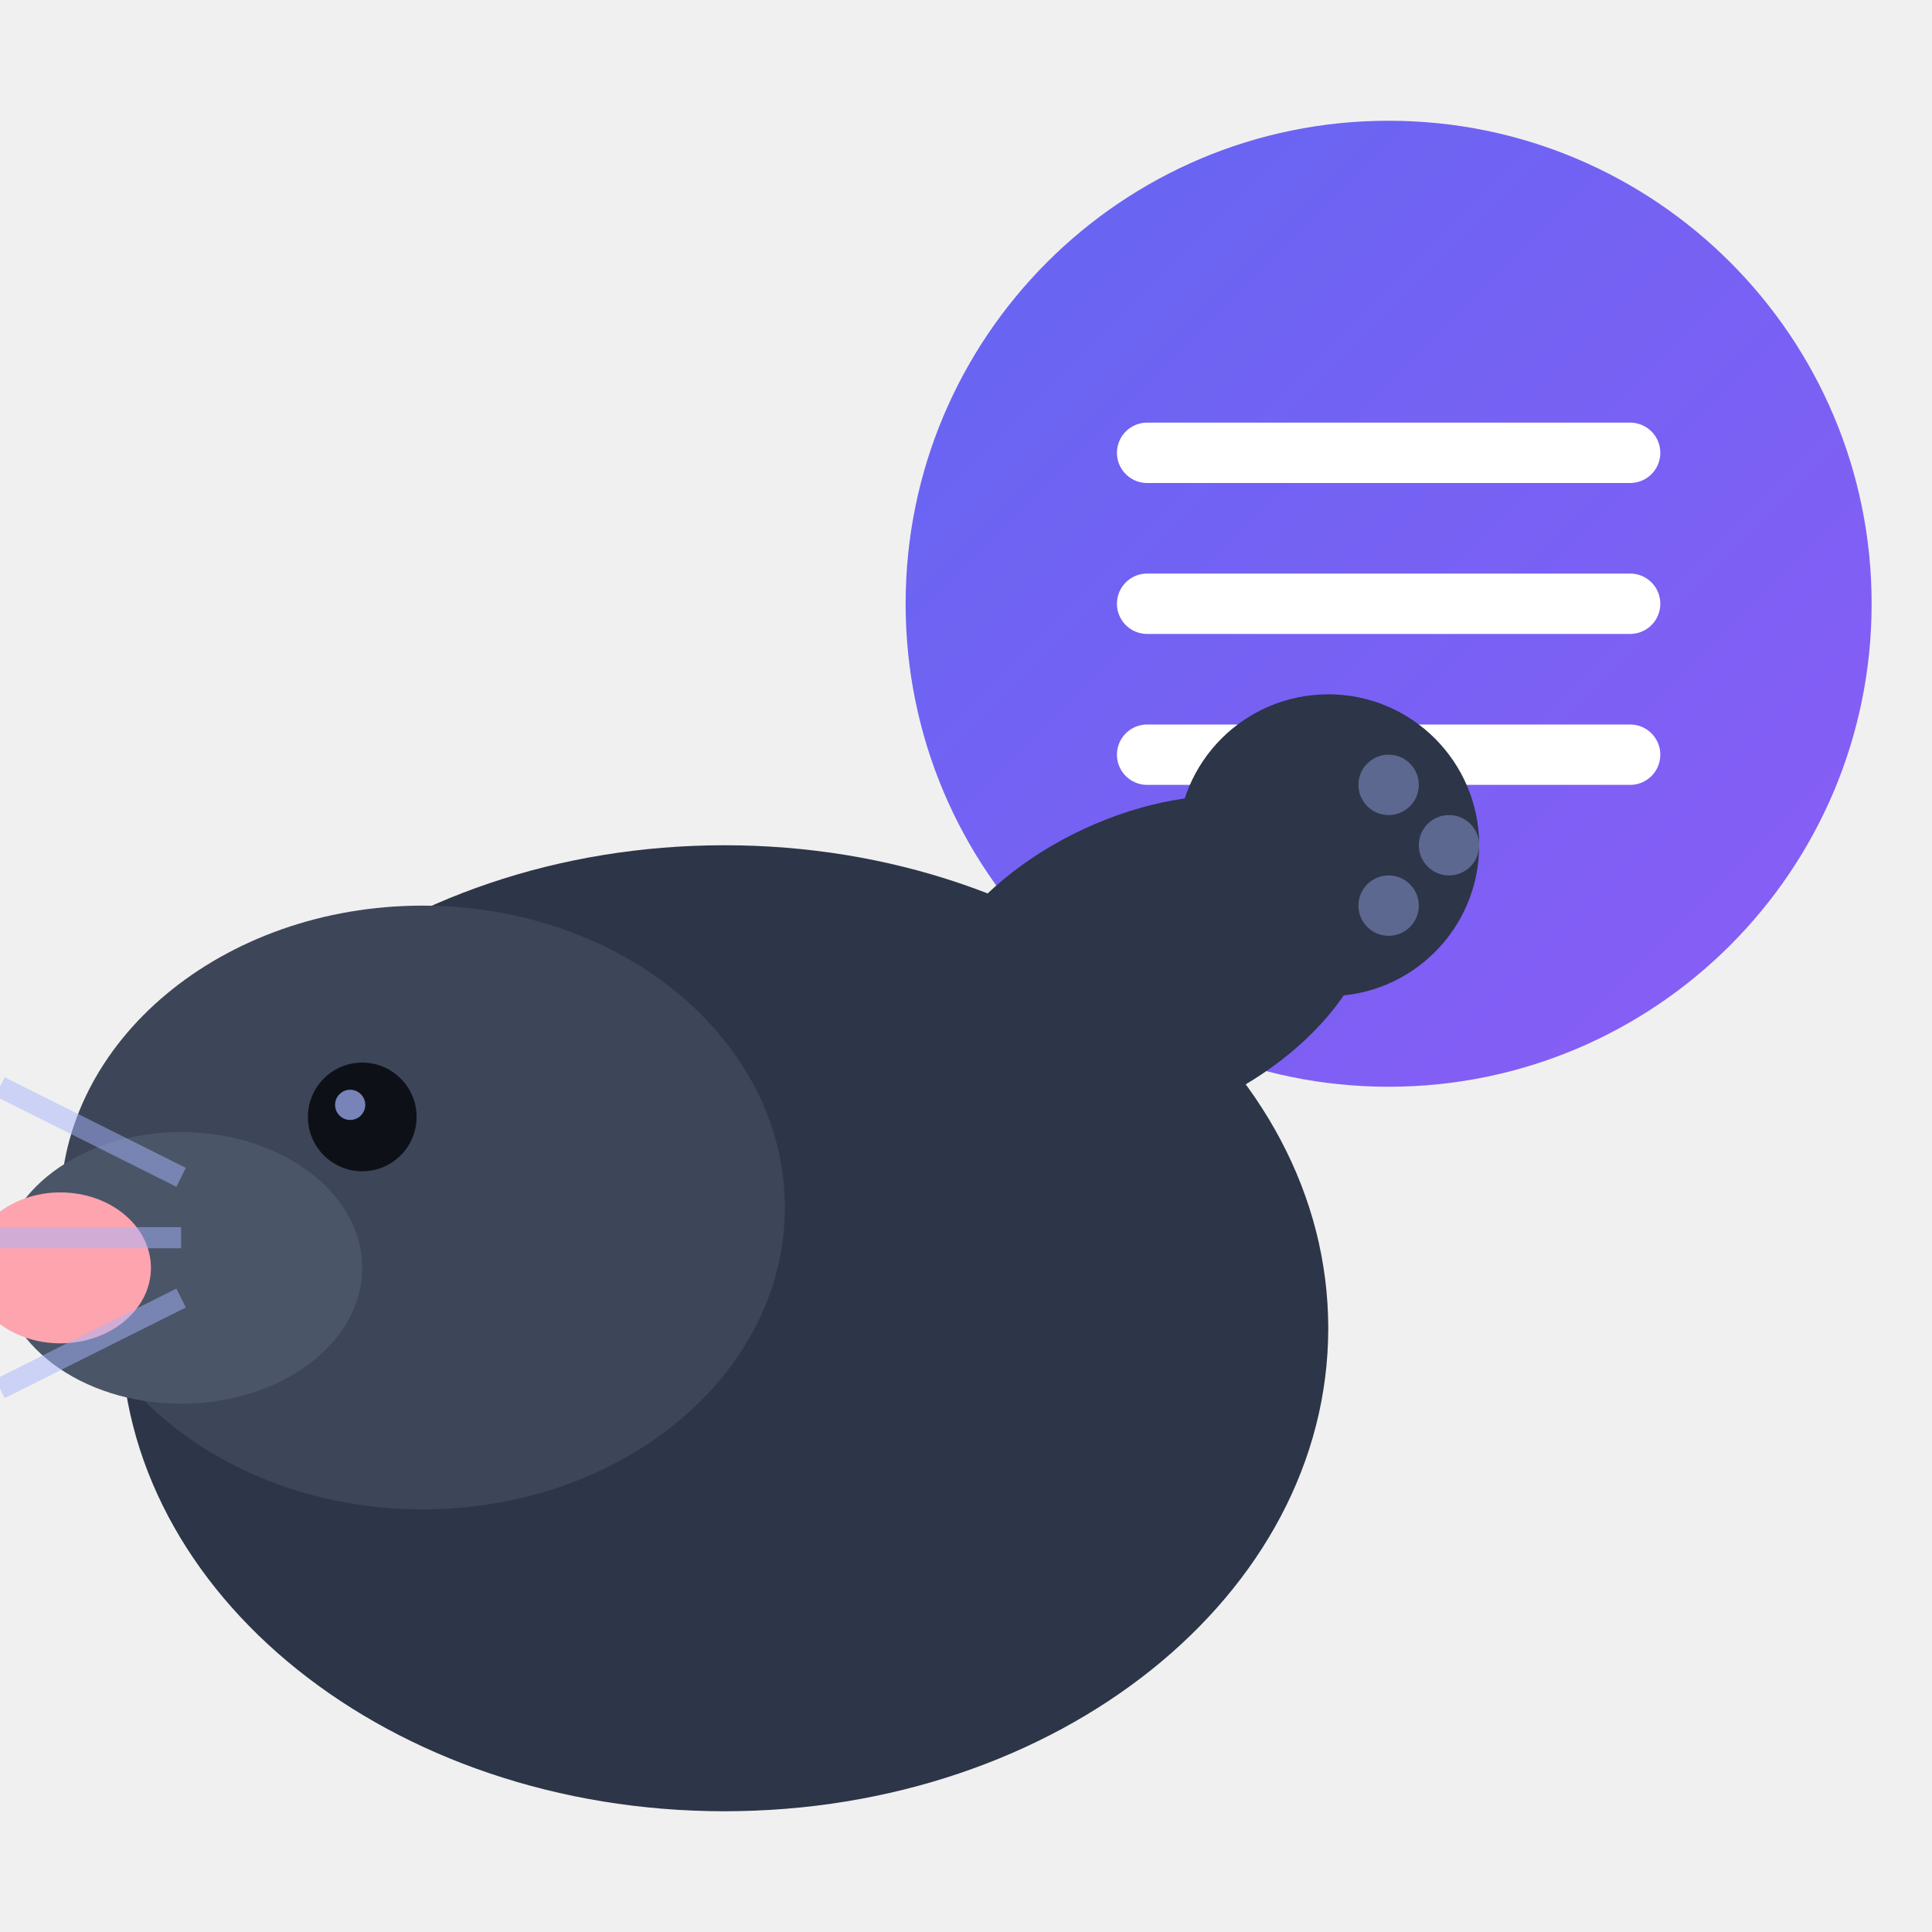
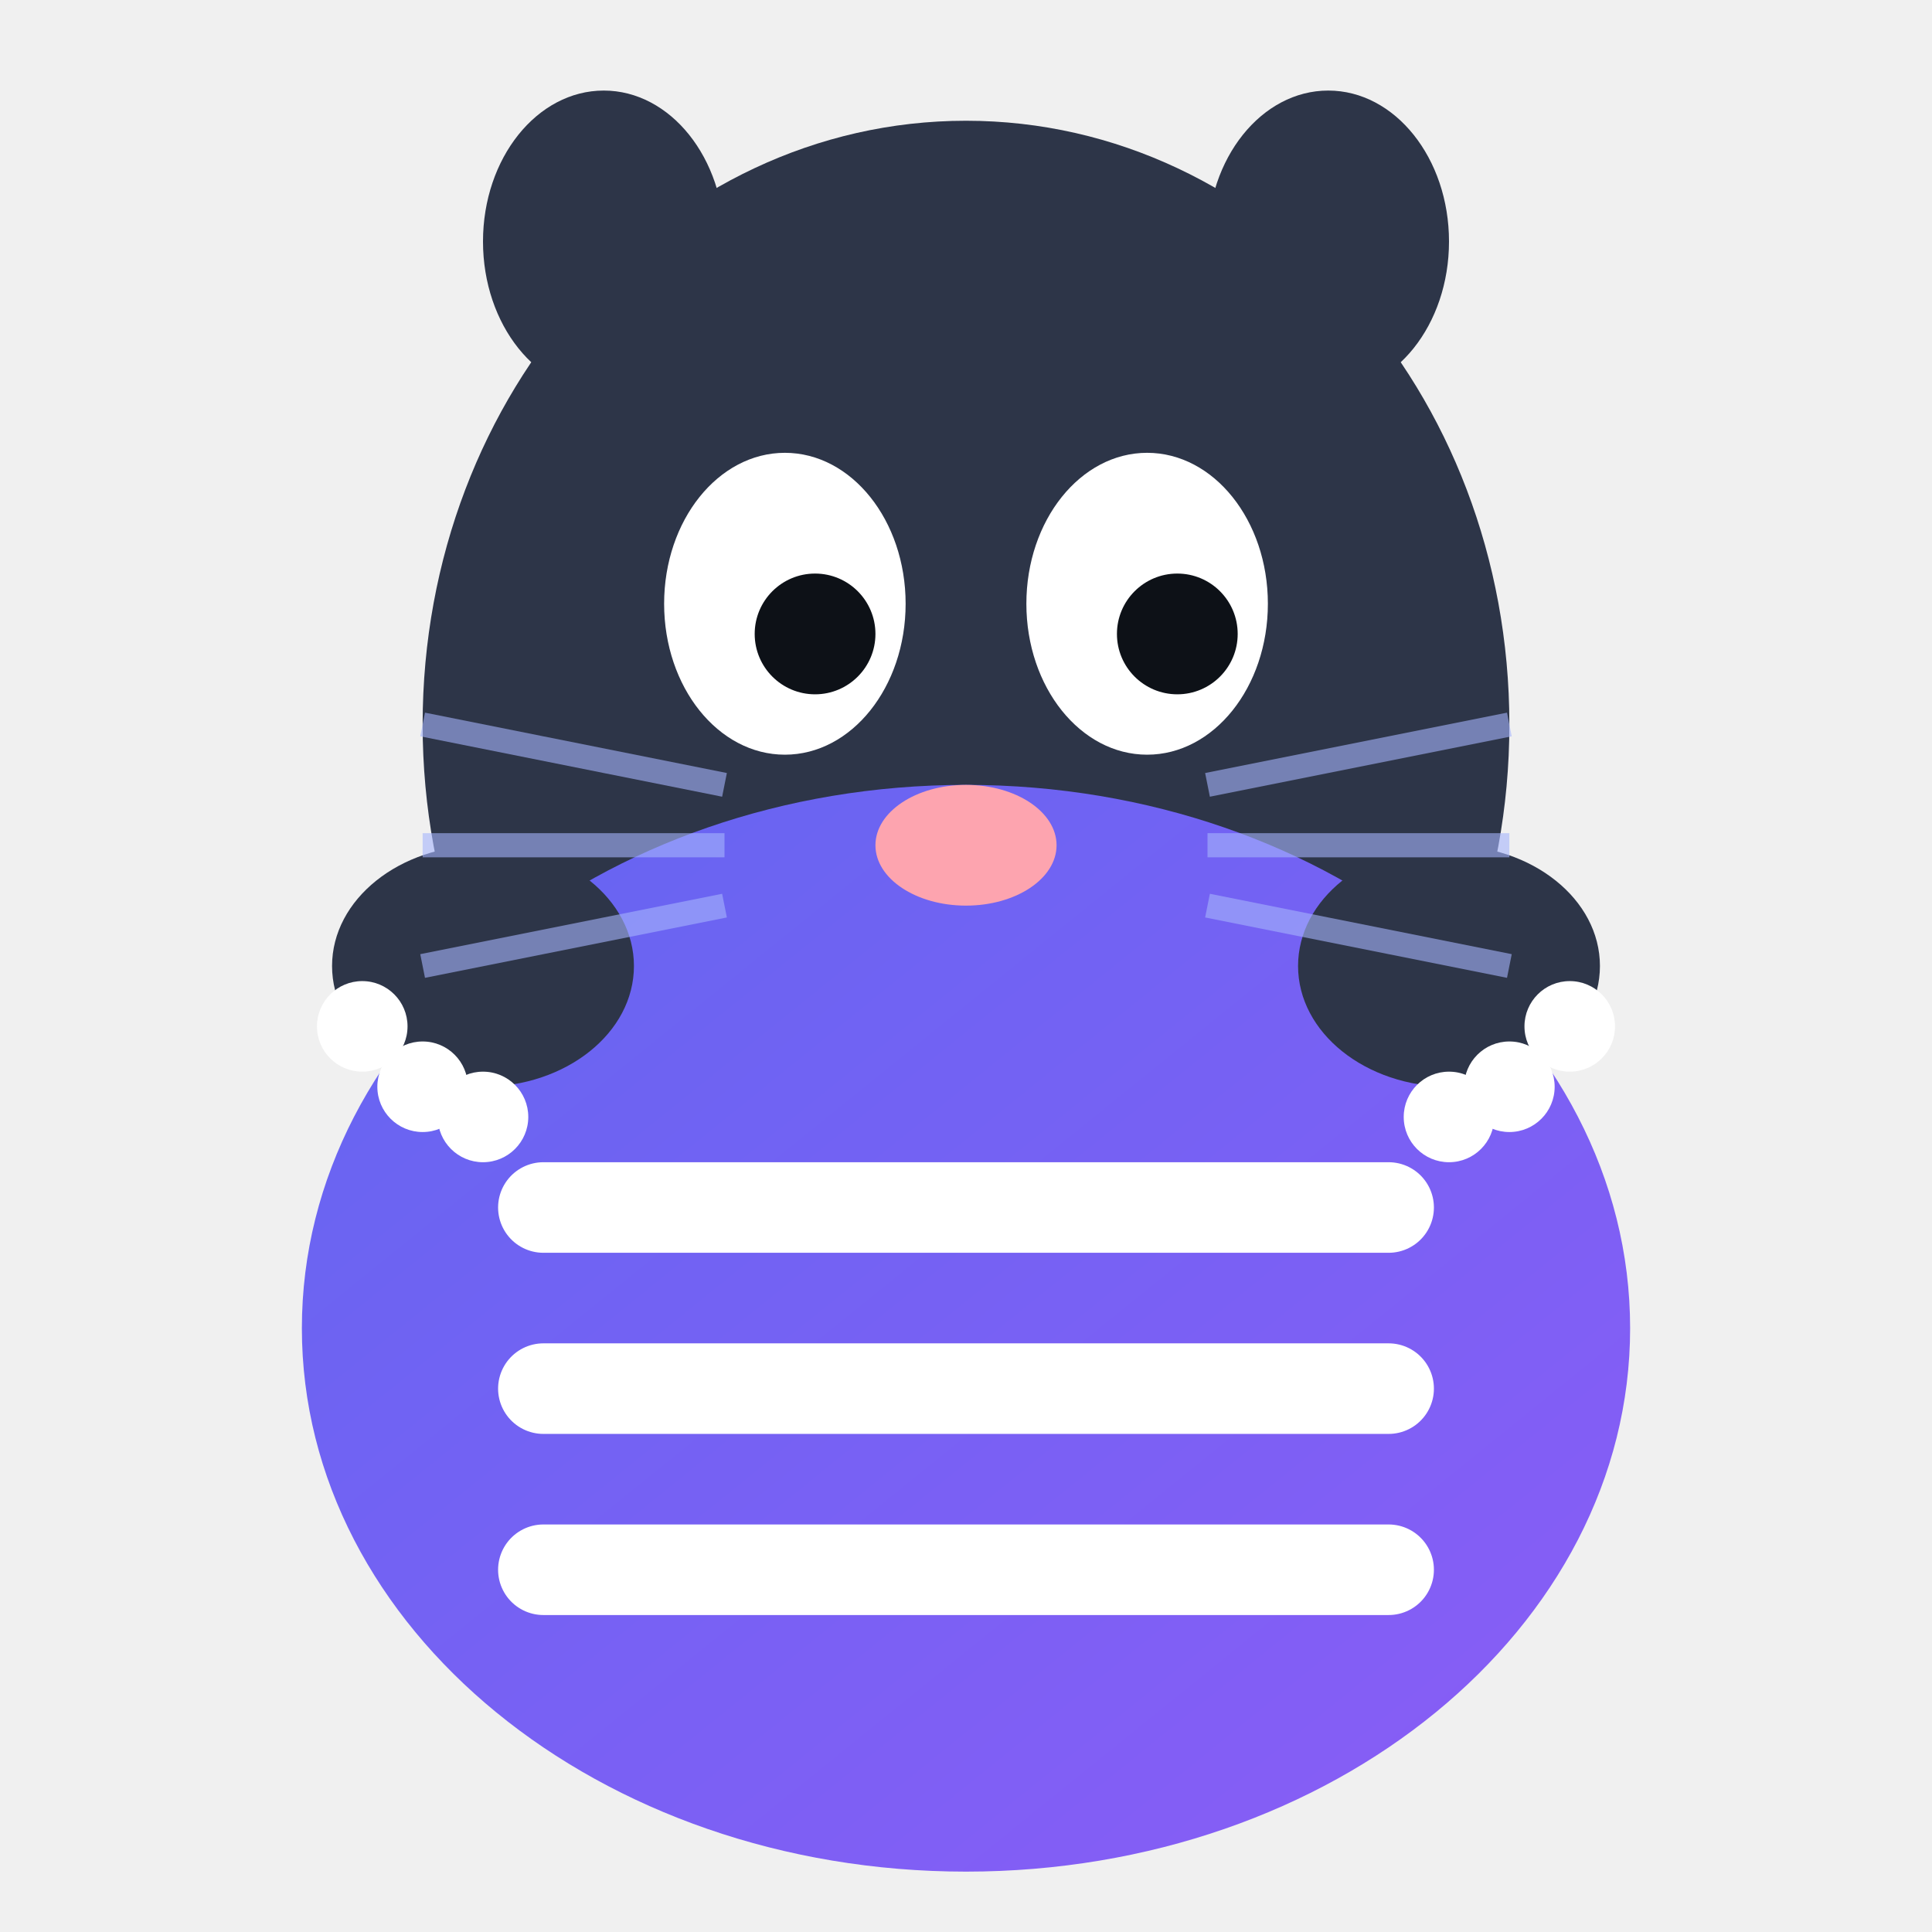
<svg xmlns="http://www.w3.org/2000/svg" viewBox="0 0 64 64" width="64" height="64">
  <defs>
    <linearGradient id="coinGrad" x1="0%" y1="0%" x2="100%" y2="100%">
      <stop offset="0%" stop-color="#6366f1" />
      <stop offset="100%" stop-color="#8b5cf6" />
    </linearGradient>
  </defs>
-   <circle cx="46" cy="20" r="16" fill="url(#coinGrad)" />
-   <line x1="38" y1="15" x2="54" y2="15" stroke="#ffffff" stroke-width="2" stroke-linecap="round" />
-   <line x1="38" y1="20" x2="54" y2="20" stroke="#ffffff" stroke-width="2" stroke-linecap="round" />
-   <line x1="38" y1="25" x2="54" y2="25" stroke="#ffffff" stroke-width="2" stroke-linecap="round" />
-   <ellipse cx="24" cy="44" rx="20" ry="16" fill="#2d3548" />
-   <ellipse cx="38" cy="32" rx="8" ry="5" fill="#2d3548" transform="rotate(-25 38 32)" />
-   <circle cx="44" cy="28" r="5" fill="#2d3548" />
-   <ellipse cx="14" cy="40" rx="12" ry="10" fill="#3d4558" />
-   <ellipse cx="6" cy="42" rx="6" ry="4.5" fill="#4a5568" />
-   <ellipse cx="2" cy="42" rx="3" ry="2.5" fill="#fda4af" />
-   <circle cx="12" cy="37" r="1.8" fill="#0d1117" />
-   <circle cx="11.6" cy="36.6" r="0.5" fill="#a5b4fc" opacity="0.7" />
-   <line x1="6" y1="39" x2="0" y2="36" stroke="#a5b4fc" stroke-width="0.7" opacity="0.5" />
-   <line x1="6" y1="41" x2="0" y2="41" stroke="#a5b4fc" stroke-width="0.7" opacity="0.5" />
-   <line x1="6" y1="43" x2="0" y2="46" stroke="#a5b4fc" stroke-width="0.7" opacity="0.5" />
-   <circle cx="46" cy="30" r="1" fill="#a5b4fc" opacity="0.4" />
-   <circle cx="48" cy="28" r="1" fill="#a5b4fc" opacity="0.4" />
-   <circle cx="46" cy="26" r="1" fill="#a5b4fc" opacity="0.4" />
+   <ellipse cx="32" cy="24" rx="18" ry="20" fill="#2d3548" />
+   <ellipse cx="20" cy="8" rx="4" ry="5" fill="#2d3548" />
+   <ellipse cx="44" cy="8" rx="4" ry="5" fill="#2d3548" />
+   <ellipse cx="32" cy="44" rx="22" ry="18" fill="url(#coinGrad)" />
+   <line x1="18" y1="40" x2="46" y2="40" stroke="#ffffff" stroke-width="3" stroke-linecap="round" />
+   <line x1="18" y1="46" x2="46" y2="46" stroke="#ffffff" stroke-width="3" stroke-linecap="round" />
+   <line x1="18" y1="52" x2="46" y2="52" stroke="#ffffff" stroke-width="3" stroke-linecap="round" />
+   <ellipse cx="16" cy="32" rx="5" ry="4" fill="#2d3548" />
+   <ellipse cx="48" cy="32" rx="5" ry="4" fill="#2d3548" />
+   <circle cx="12" cy="34" r="1.5" fill="#ffffff" />
+   <circle cx="14" cy="36" r="1.5" fill="#ffffff" />
+   <circle cx="16" cy="37" r="1.5" fill="#ffffff" />
+   <circle cx="52" cy="34" r="1.5" fill="#ffffff" />
+   <circle cx="50" cy="36" r="1.5" fill="#ffffff" />
+   <circle cx="48" cy="37" r="1.5" fill="#ffffff" />
+   <ellipse cx="26" cy="20" rx="4" ry="5" fill="#ffffff" />
+   <ellipse cx="38" cy="20" rx="4" ry="5" fill="#ffffff" />
+   <circle cx="27" cy="21" r="2" fill="#0d1117" />
+   <circle cx="39" cy="21" r="2" fill="#0d1117" />
+   <ellipse cx="32" cy="28" rx="3" ry="2" fill="#fda4af" />
+   <line x1="24" y1="26" x2="14" y2="24" stroke="#a5b4fc" stroke-width="0.8" opacity="0.6" />
+   <line x1="24" y1="28" x2="14" y2="28" stroke="#a5b4fc" stroke-width="0.8" opacity="0.6" />
+   <line x1="24" y1="30" x2="14" y2="32" stroke="#a5b4fc" stroke-width="0.8" opacity="0.6" />
+   <line x1="40" y1="26" x2="50" y2="24" stroke="#a5b4fc" stroke-width="0.8" opacity="0.6" />
+   <line x1="40" y1="28" x2="50" y2="28" stroke="#a5b4fc" stroke-width="0.8" opacity="0.6" />
+   <line x1="40" y1="30" x2="50" y2="32" stroke="#a5b4fc" stroke-width="0.8" opacity="0.6" />
</svg>
